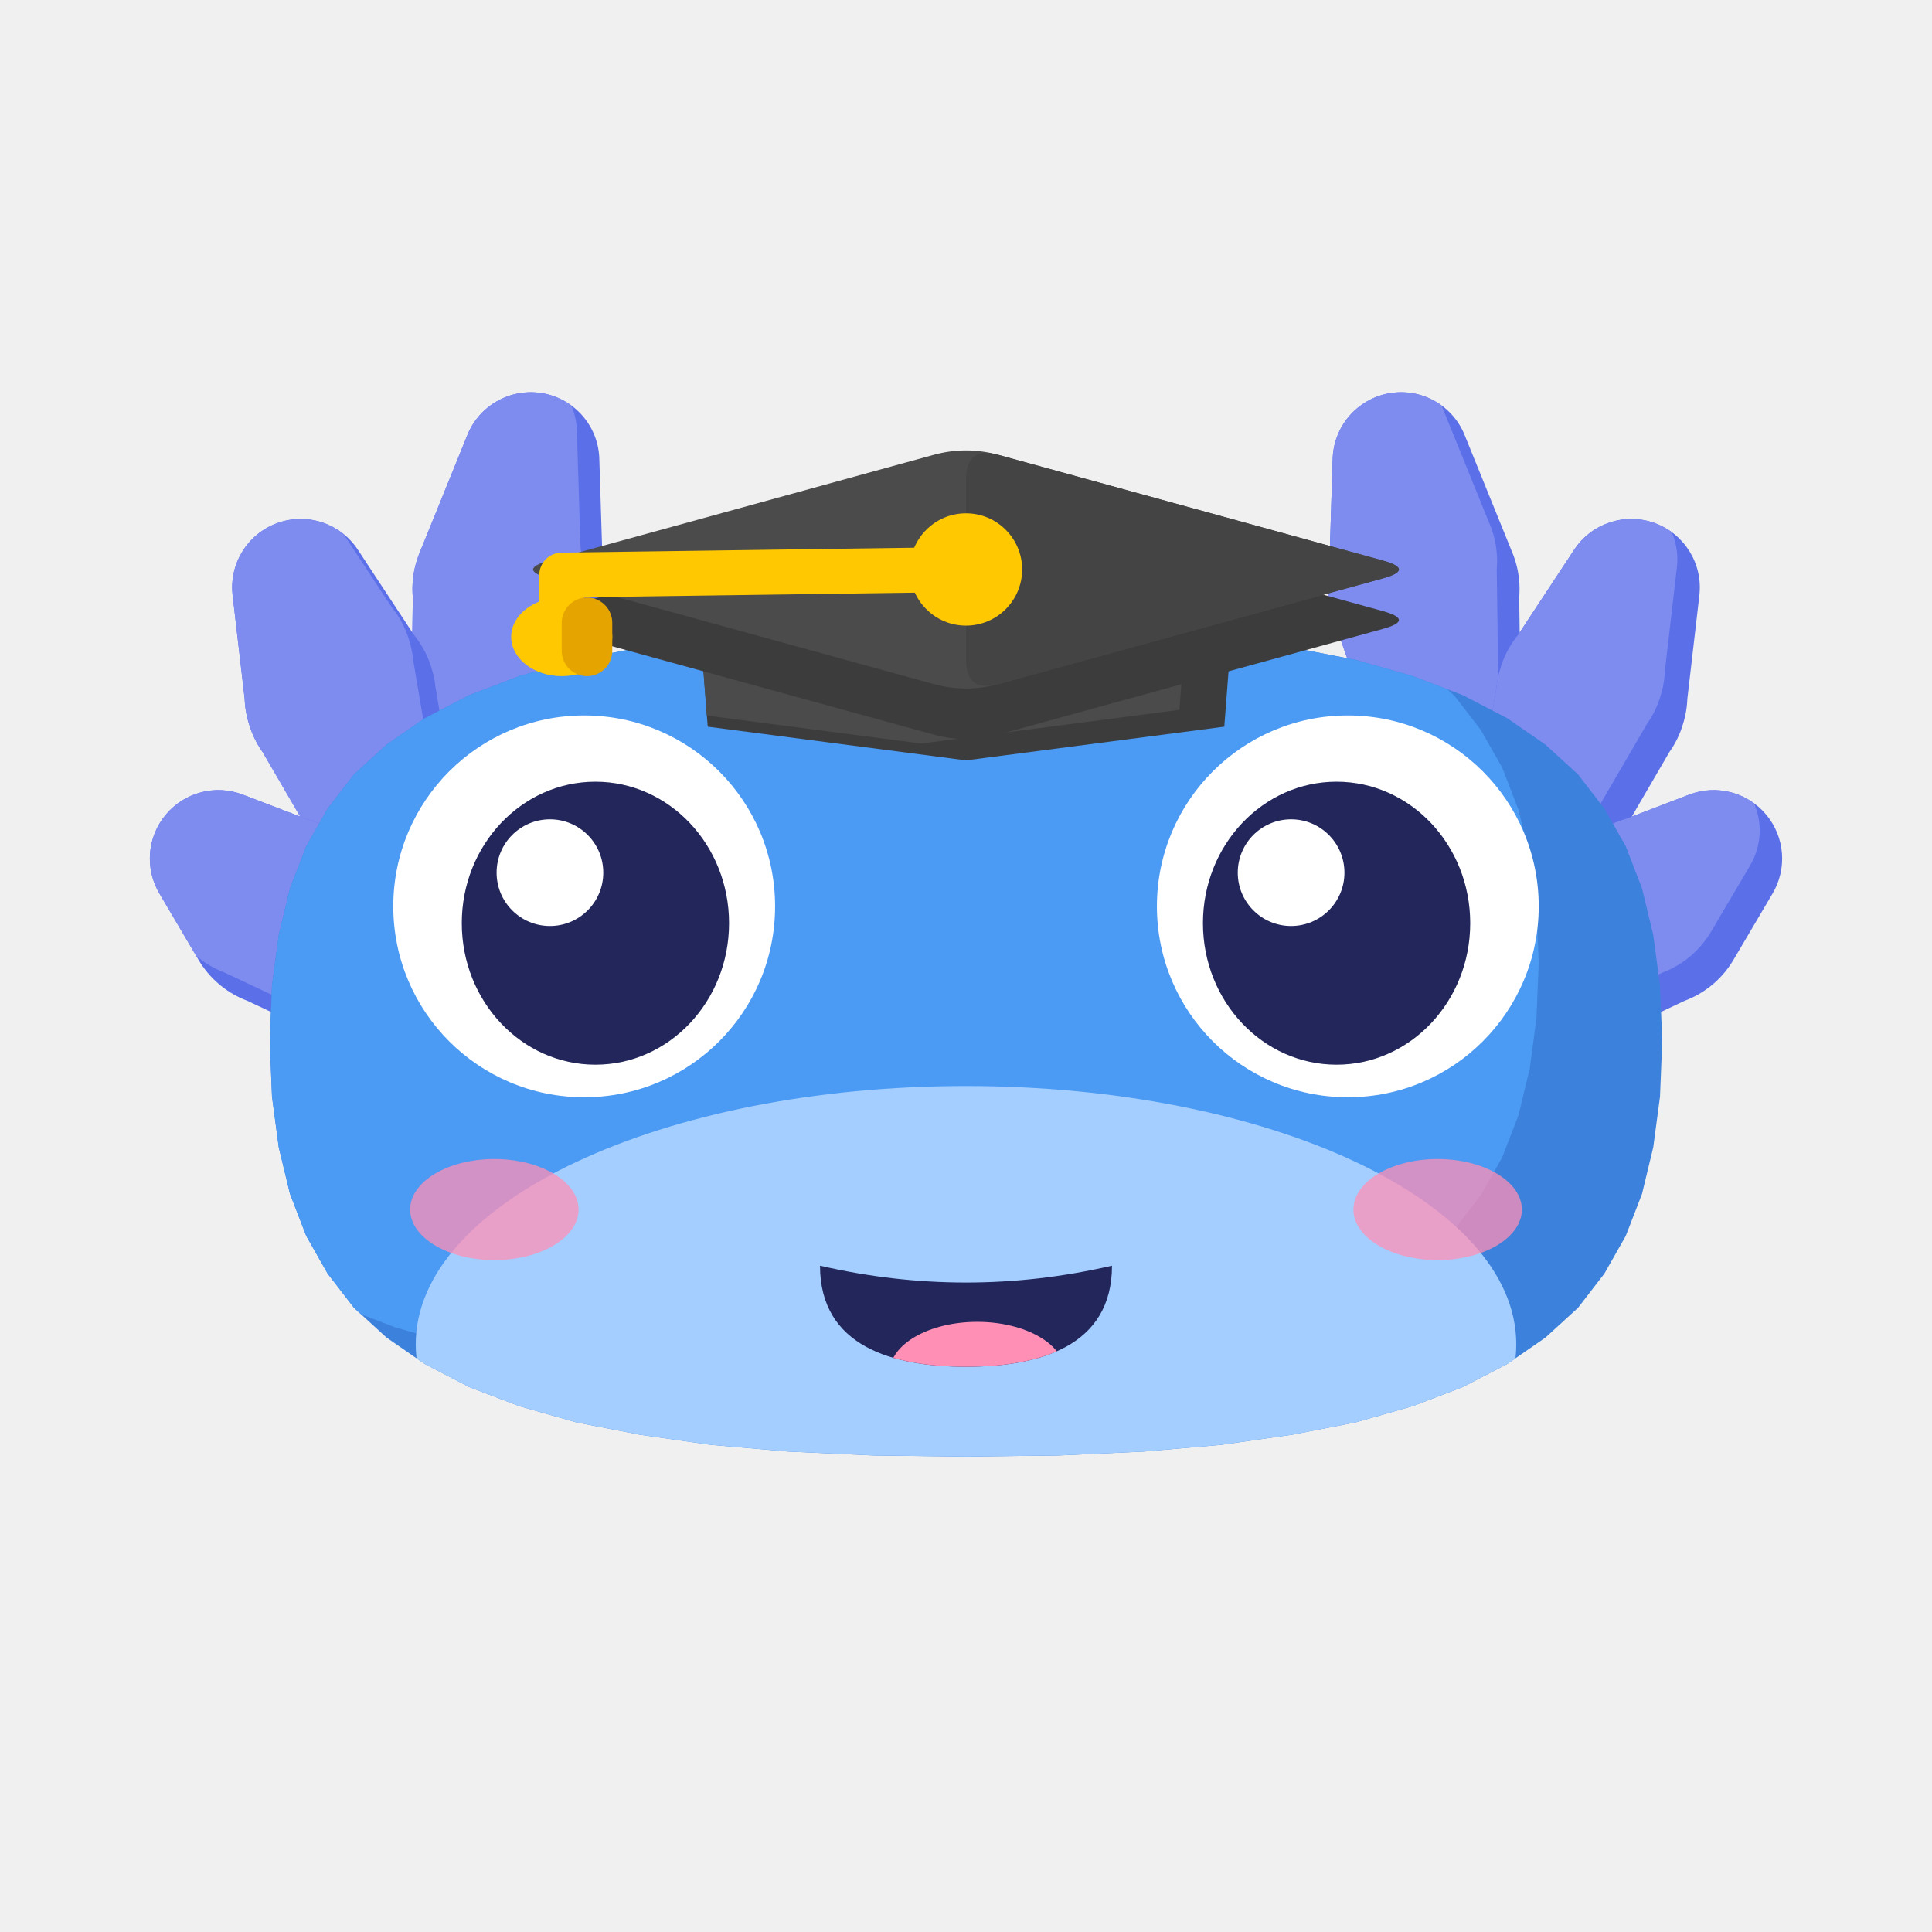
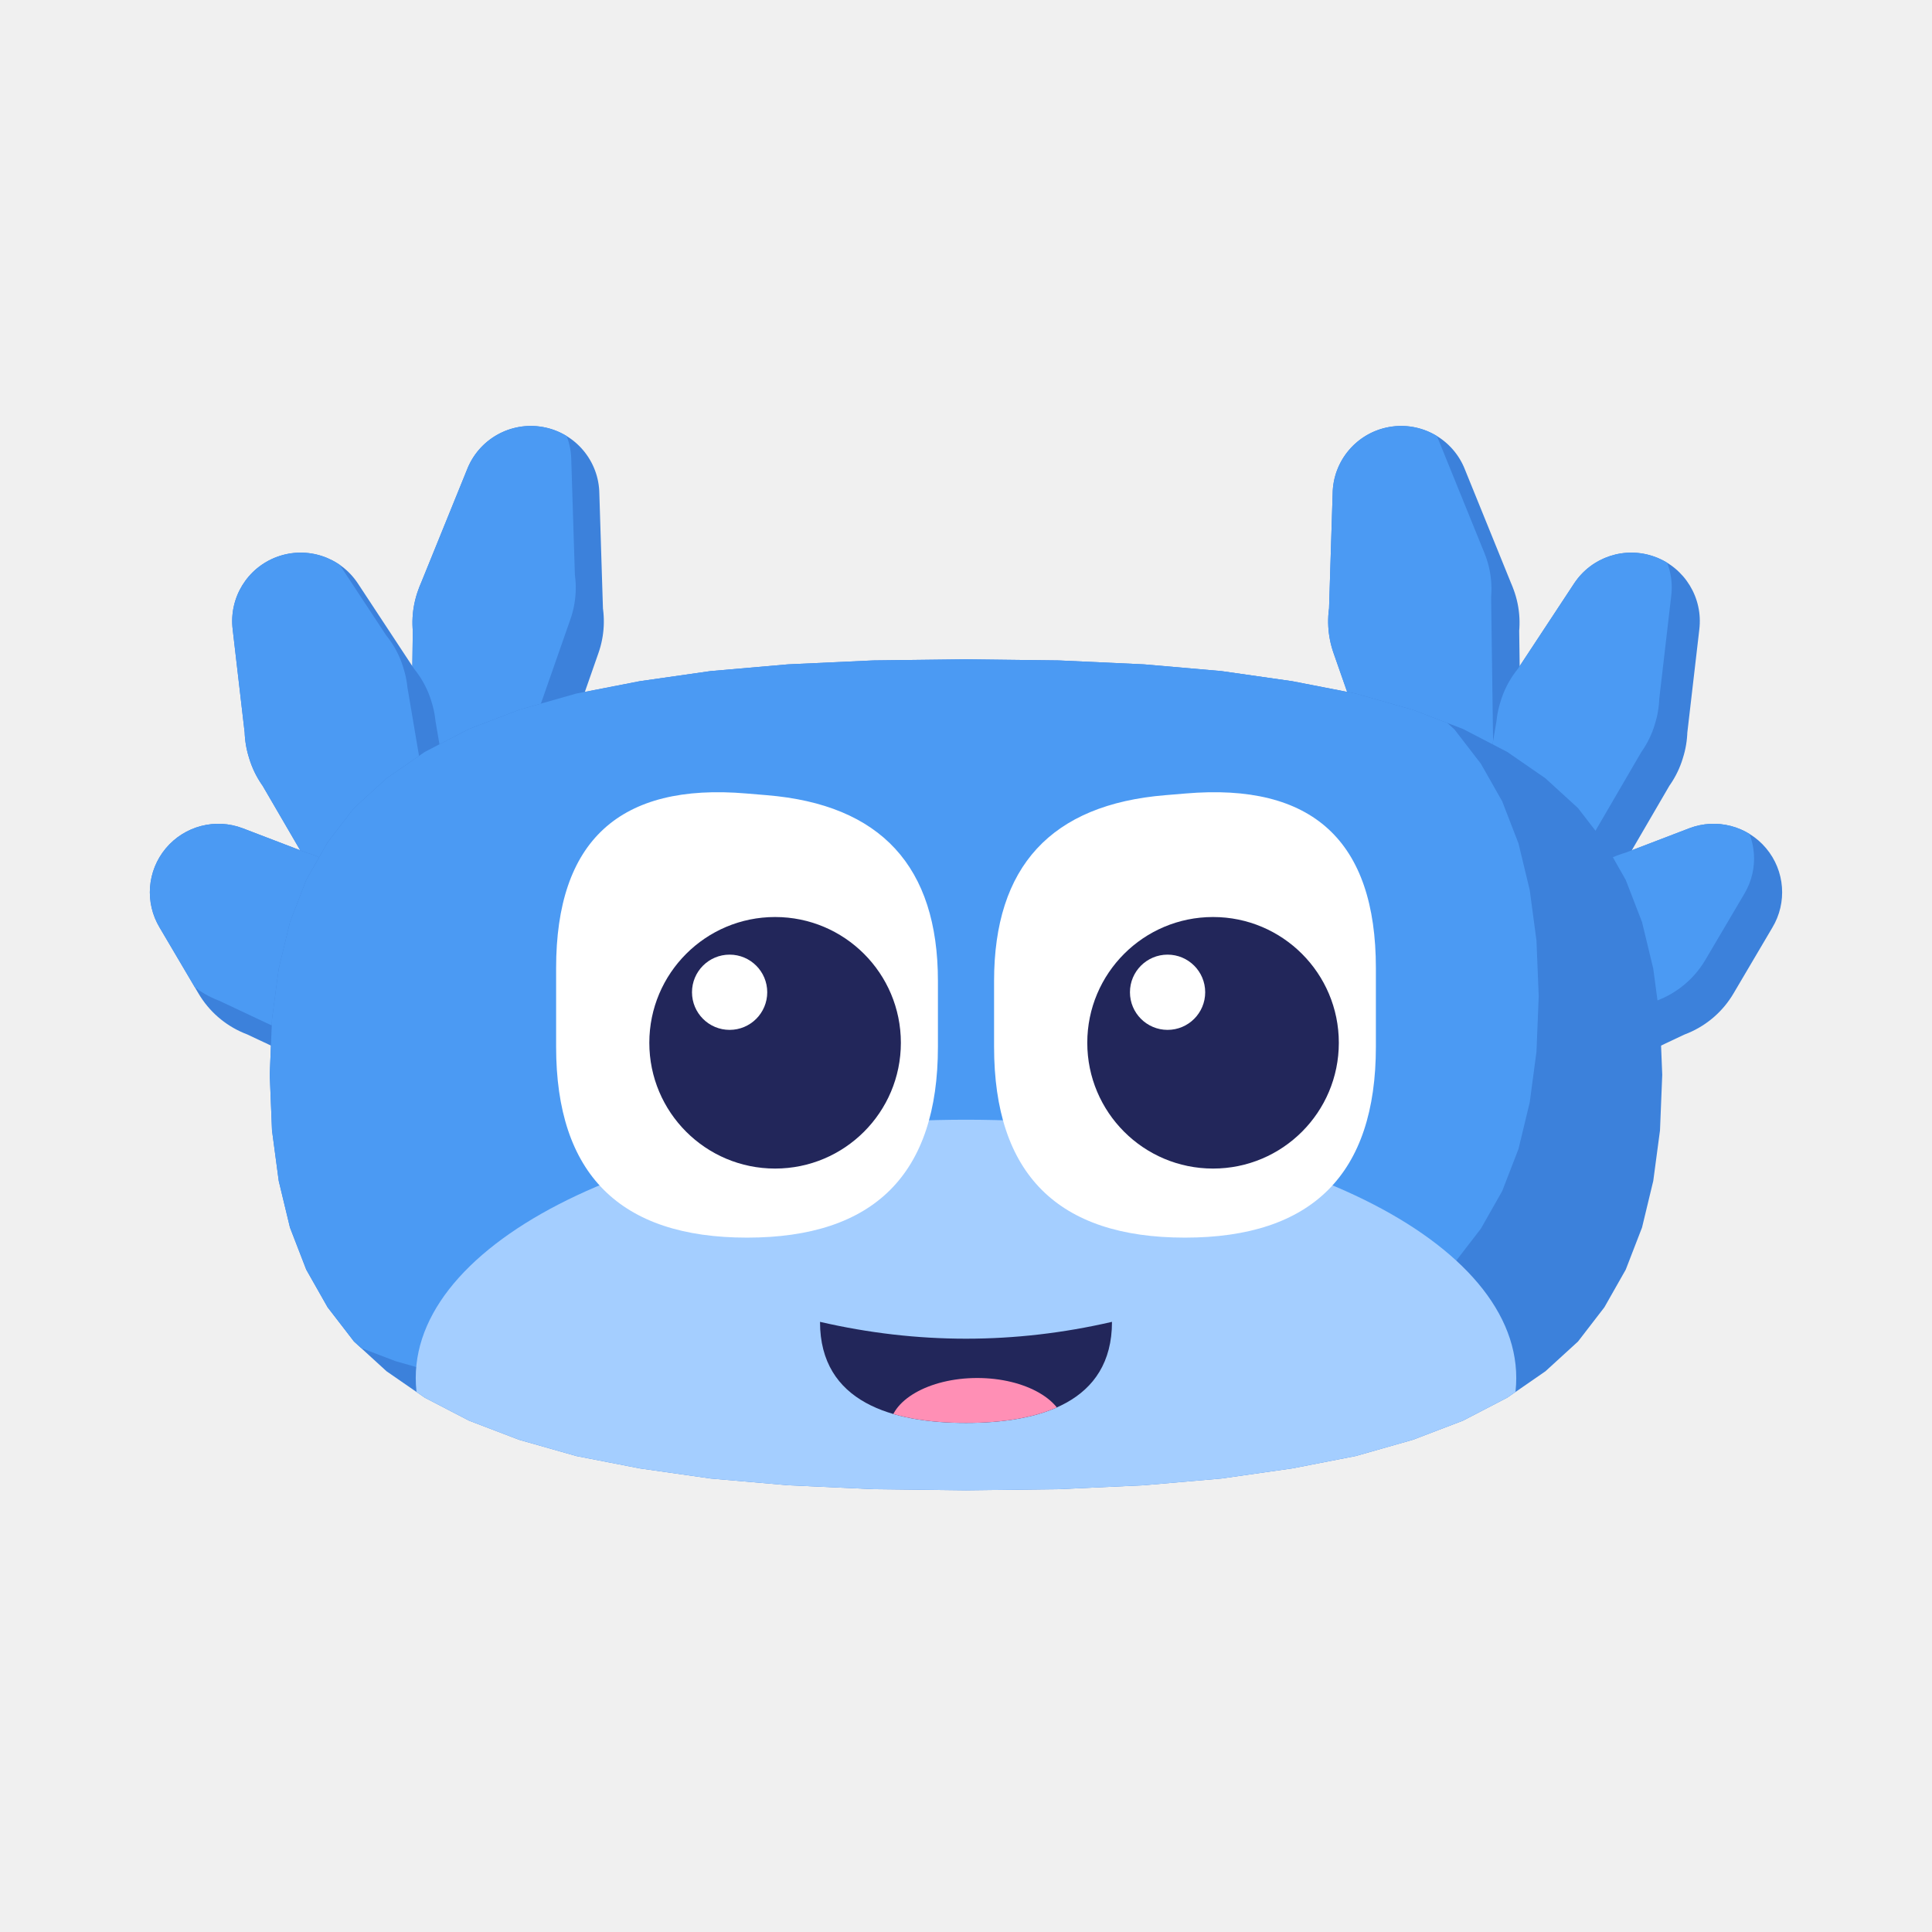
<svg xmlns="http://www.w3.org/2000/svg" viewBox="0 0 64 64" width="64" height="64">
  <g transform="translate(32 33) scale(0.186)">
-     <g transform="translate(-220 -120)">
+     <g transform="translate(-220 -114)">
      <clipPath id="lo1">
        <path d="M154.5 53A17 17 0 1 0 121.5 47.2L121 83.9A11 11 0 0 0 142.4 87.6ZM154.7 24.5A12.2 12.2 0 0 0 131.1 20.3L122.7 41A17 17 0 1 0 155.4 46.8Z" />
      </clipPath>
      <g clip-path="url(#lo1)">
-         <rect x="119" y="10.7" width="38.5" height="86.2" fill="#5B6FE8" />
-         <path d="M154.5 53A17 17 0 1 0 121.5 47.2L121 83.9A11 11 0 0 0 142.4 87.6ZM154.7 24.5A12.2 12.2 0 0 0 131.1 20.3L122.7 41A17 17 0 1 0 155.4 46.8Z" fill="#7E8CF0" transform="translate(-4 -5)" />
+         <rect x="119" y="10.7" width="38.5" height="86.2" fill="#3C81DB" />
+         <path d="M154.5 53A17 17 0 1 0 121.5 47.2L121 83.9A11 11 0 0 0 142.4 87.6ZM154.7 24.5A12.2 12.2 0 0 0 131.1 20.3L122.7 41A17 17 0 1 0 155.4 46.8Z" fill="#4B9AF3" transform="translate(-5 -6)" />
      </g>
      <clipPath id="lo2">
        <path d="M125.3 63.7A17 17 0 1 0 93.9 75.1L110.5 103.6A11 11 0 0 0 130.8 96.2ZM111.7 40.5A12.2 12.2 0 0 0 89.4 48.7L91.7 68.5A17 17 0 1 0 122.7 57.2Z" />
      </clipPath>
      <g clip-path="url(#lo2)">
-         <rect x="87.4" y="33.1" width="45.6" height="77.9" fill="#5B6FE8" />
-         <path d="M125.3 63.7A17 17 0 1 0 93.9 75.1L110.5 103.6A11 11 0 0 0 130.8 96.2ZM111.7 40.5A12.2 12.2 0 0 0 89.4 48.7L91.7 68.5A17 17 0 1 0 122.7 57.2Z" fill="#7E8CF0" transform="translate(-4 -5)" />
+         <rect x="87.4" y="33.1" width="45.6" height="77.9" fill="#3C81DB" />
+         <path d="M125.3 63.7A17 17 0 1 0 93.9 75.1L110.5 103.6A11 11 0 0 0 130.8 96.2ZM111.7 40.5A12.2 12.2 0 0 0 89.4 48.7L91.7 68.5A17 17 0 1 0 122.7 57.2Z" fill="#4B9AF3" transform="translate(-5 -6)" />
      </g>
      <clipPath id="lo3">
        <path d="M111.8 95A17 17 0 1 0 90.7 120.2L111.3 129.9A11 11 0 0 0 125 113.7ZM91.2 84.1A12.2 12.2 0 0 0 76.4 101.8L83.3 113.5A17 17 0 1 0 104 89Z" />
      </clipPath>
      <g clip-path="url(#lo3)">
-         <rect x="72.7" y="81.4" width="56.3" height="51.5" fill="#5B6FE8" />
-         <path d="M111.8 95A17 17 0 1 0 90.7 120.2L111.3 129.9A11 11 0 0 0 125 113.7ZM91.2 84.1A12.2 12.2 0 0 0 76.4 101.8L83.3 113.5A17 17 0 1 0 104 89Z" fill="#7E8CF0" transform="translate(-4 -5)" />
+         <rect x="72.7" y="81.4" width="56.3" height="51.5" fill="#3C81DB" />
+         <path d="M111.8 95A17 17 0 1 0 90.7 120.2L111.3 129.9A11 11 0 0 0 125 113.7ZM91.2 84.1A12.2 12.2 0 0 0 76.4 101.8L83.3 113.5A17 17 0 1 0 104 89Z" fill="#4B9AF3" transform="translate(-5 -6)" />
      </g>
      <clipPath id="lo4">
        <path d="M318.5 47.2A17 17 0 1 0 285.5 53L297.6 87.6A11 11 0 0 0 319 83.9ZM308.9 20.3A12.2 12.2 0 0 0 285.3 24.5L284.6 46.8A17 17 0 1 0 317.3 41Z" />
      </clipPath>
      <g clip-path="url(#lo4)">
-         <rect x="282.5" y="10.7" width="38.5" height="86.2" fill="#5B6FE8" />
-         <path d="M318.5 47.2A17 17 0 1 0 285.5 53L297.6 87.6A11 11 0 0 0 319 83.9ZM308.9 20.3A12.2 12.2 0 0 0 285.3 24.5L284.6 46.8A17 17 0 1 0 317.3 41Z" fill="#7E8CF0" transform="translate(-4 -5)" />
+         <rect x="282.5" y="10.7" width="38.5" height="86.2" fill="#3C81DB" />
+         <path d="M318.5 47.2A17 17 0 1 0 285.5 53L297.6 87.6A11 11 0 0 0 319 83.9ZM308.9 20.3A12.2 12.2 0 0 0 285.3 24.5L284.6 46.8A17 17 0 1 0 317.3 41Z" fill="#4B9AF3" transform="translate(-5 -6)" />
      </g>
      <clipPath id="lo5">
        <path d="M346.1 75.1A17 17 0 1 0 314.7 63.7L309.2 96.2A11 11 0 0 0 329.5 103.6ZM350.6 48.7A12.2 12.2 0 0 0 328.3 40.5L317.3 57.2A17 17 0 1 0 348.3 68.5Z" />
      </clipPath>
      <g clip-path="url(#lo5)">
-         <rect x="307.1" y="33.1" width="45.6" height="77.9" fill="#5B6FE8" />
-         <path d="M346.1 75.1A17 17 0 1 0 314.7 63.7L309.2 96.2A11 11 0 0 0 329.5 103.6ZM350.6 48.7A12.2 12.2 0 0 0 328.3 40.5L317.3 57.2A17 17 0 1 0 348.3 68.5Z" fill="#7E8CF0" transform="translate(-4 -5)" />
+         <rect x="307.1" y="33.1" width="45.6" height="77.9" fill="#3C81DB" />
+         <path d="M346.1 75.1A17 17 0 1 0 314.7 63.7L309.2 96.2A11 11 0 0 0 329.5 103.6ZM350.6 48.7A12.2 12.2 0 0 0 328.3 40.5L317.3 57.2A17 17 0 1 0 348.3 68.5Z" fill="#4B9AF3" transform="translate(-5 -6)" />
      </g>
      <clipPath id="lo6">
        <path d="M349.3 120.2A17 17 0 1 0 328.2 95L315 113.7A11 11 0 0 0 328.7 129.9ZM363.6 101.8A12.2 12.2 0 0 0 348.8 84.1L336 89A17 17 0 1 0 356.7 113.5Z" />
      </clipPath>
      <g clip-path="url(#lo6)">
-         <rect x="311" y="81.4" width="56.3" height="51.5" fill="#5B6FE8" />
-         <path d="M349.3 120.2A17 17 0 1 0 328.2 95L315 113.7A11 11 0 0 0 328.7 129.9ZM363.6 101.8A12.2 12.2 0 0 0 348.8 84.1L336 89A17 17 0 1 0 356.7 113.5Z" fill="#7E8CF0" transform="translate(-4 -5)" />
+         <rect x="311" y="81.4" width="56.3" height="51.5" fill="#3C81DB" />
+         <path d="M349.3 120.2A17 17 0 1 0 328.2 95L315 113.7A11 11 0 0 0 328.7 129.9ZM363.6 101.8A12.2 12.2 0 0 0 348.8 84.1L336 89A17 17 0 1 0 356.7 113.5Z" fill="#4B9AF3" transform="translate(-5 -6)" />
      </g>
      <clipPath id="lo7">
-         <path d="M220 54L203.5 54.2L188.3 54.9L174.5 56.1L161.9 57.9L150.6 60.1L140.4 63L131.5 66.4L123.6 70.5L116.8 75.2L111 80.5L106.3 86.6L102.5 93.3L99.6 100.8L97.6 109.1L96.4 118.1L96 128L96.4 137.9L97.6 146.9L99.6 155.2L102.5 162.7L106.3 169.4L111 175.5L116.8 180.8L123.6 185.5L131.5 189.6L140.4 193L150.6 195.9L161.9 198.1L174.5 199.9L188.3 201.1L203.5 201.8L220 202L236.5 201.8L251.7 201.1L265.5 199.9L278.1 198.1L289.4 195.9L299.6 193L308.5 189.6L316.4 185.5L323.2 180.8L329 175.5L333.7 169.4L337.5 162.7L340.4 155.2L342.4 146.9L343.6 137.9L344 128L343.6 118.1L342.4 109.1L340.4 100.8L337.5 93.3L333.7 86.6L329 80.5L323.2 75.2L316.4 70.5L308.5 66.4L299.6 63L289.4 60.1L278.1 57.9L265.5 56.1L251.7 54.9L236.5 54.2L220 54ZM192 104A40 40 0 1 0 112 104A40 40 0 1 0 192 104ZM328 104A40 40 0 1 0 248 104A40 40 0 1 0 328 104Z" />
+         <path d="M220 54L203.5 54.2L188.3 54.9L174.5 56.1L161.9 57.9L150.6 60.1L140.4 63L131.5 66.4L123.6 70.5L116.8 75.2L111 80.5L106.3 86.6L102.5 93.3L99.6 100.8L97.6 109.1L96.4 118.1L96 128L96.4 137.9L97.6 146.9L99.6 155.2L102.5 162.7L106.3 169.4L111 175.5L116.8 180.8L123.6 185.5L131.5 189.6L140.4 193L150.6 195.9L161.9 198.1L174.5 199.9L188.3 201.1L203.5 201.8L220 202L236.5 201.8L251.7 201.1L265.5 199.9L278.1 198.1L289.4 195.9L299.6 193L308.5 189.6L316.4 185.5L323.2 180.8L329 175.5L333.7 169.4L337.5 162.7L340.4 155.2L342.4 146.9L343.6 137.9L344 128L343.6 118.1L342.4 109.1L340.4 100.8L337.5 93.3L333.7 86.6L329 80.5L323.2 75.2L316.4 70.5L308.5 66.4L299.6 63L289.4 60.1L278.1 57.9L265.5 56.1L251.7 54.9L236.5 54.2L220 54Z" />
      </clipPath>
      <g clip-path="url(#lo7)">
        <rect x="94" y="52" width="252" height="152" fill="#3C81DB" />
-         <path d="M220 54L203.5 54.2L188.3 54.9L174.5 56.1L161.9 57.9L150.6 60.1L140.4 63L131.5 66.4L123.6 70.5L116.8 75.2L111 80.5L106.3 86.6L102.5 93.3L99.6 100.8L97.6 109.1L96.4 118.1L96 128L96.4 137.9L97.6 146.9L99.6 155.2L102.5 162.7L106.3 169.4L111 175.5L116.8 180.8L123.6 185.5L131.5 189.6L140.4 193L150.6 195.9L161.9 198.1L174.5 199.9L188.3 201.1L203.5 201.8L220 202L236.5 201.8L251.7 201.1L265.5 199.9L278.1 198.1L289.4 195.9L299.6 193L308.5 189.6L316.4 185.5L323.2 180.8L329 175.5L333.7 169.4L337.5 162.7L340.4 155.2L342.4 146.9L343.6 137.9L344 128L343.6 118.1L342.4 109.1L340.4 100.8L337.5 93.3L333.7 86.6L329 80.5L323.2 75.2L316.4 70.5L308.5 66.4L299.6 63L289.4 60.1L278.1 57.9L265.5 56.1L251.7 54.9L236.5 54.2L220 54ZM192 104A40 40 0 1 0 112 104A40 40 0 1 0 192 104ZM328 104A40 40 0 1 0 248 104A40 40 0 1 0 328 104Z" fill="#4B9AF3" transform="translate(-22 -14)" />
+         <path d="M220 54L203.5 54.2L188.3 54.9L174.5 56.1L161.9 57.9L150.6 60.1L140.4 63L131.5 66.4L123.6 70.5L116.8 75.2L111 80.5L106.3 86.6L102.5 93.3L99.6 100.8L97.6 109.1L96.4 118.1L96 128L96.4 137.9L97.6 146.9L99.6 155.2L102.5 162.7L106.3 169.4L111 175.5L116.8 180.8L123.6 185.5L131.5 189.6L140.4 193L150.6 195.9L161.9 198.1L174.5 199.9L188.3 201.1L203.5 201.8L220 202L236.5 201.8L251.7 201.1L265.5 199.9L278.1 198.1L289.4 195.9L299.6 193L308.5 189.6L316.4 185.5L323.2 180.8L329 175.5L333.7 169.4L337.5 162.7L340.4 155.2L342.4 146.9L343.6 137.9L344 128L343.6 118.1L342.4 109.1L340.4 100.8L337.5 93.3L333.7 86.6L329 80.5L323.2 75.2L316.4 70.5L308.5 66.4L299.6 63L289.4 60.1L278.1 57.9L265.5 56.1L251.7 54.9L236.5 54.2L220 54Z" fill="#4B9AF3" transform="translate(-22 -14)" />
        <ellipse cx="220" cy="182" rx="98" ry="46" fill="#A4CEFF" />
      </g>
-       <ellipse cx="136" cy="158" rx="15" ry="9" fill="#FF8FB5" opacity=".75" />
-       <ellipse cx="304" cy="158" rx="15" ry="9" fill="#FF8FB5" opacity=".75" />
-       <circle cx="152" cy="104" r="34" fill="#FFFFFF" />
-       <ellipse cx="154" cy="107" rx="23.8" ry="25.2" fill="#22265A" />
-       <circle cx="145.9" cy="98" r="9.5" fill="#FFFFFF" />
-       <circle cx="288" cy="104" r="34" fill="#FFFFFF" />
-       <ellipse cx="286" cy="107" rx="23.8" ry="25.2" fill="#22265A" />
-       <circle cx="277.9" cy="98" r="9.5" fill="#FFFFFF" />
+       <path d="M215 111.3Q215 80.7 184.5 78.2L180.9 77.9Q147 75 147 109L147 123Q147 157 181 157L181 157Q215 157 215 123Z" fill="#FFFFFF" />
+       <circle cx="186" cy="122.3" r="22.4" fill="#22265A" />
+       <circle cx="177.9" cy="113.3" r="6.7" fill="#FFFFFF" />
+       <path d="M225 111.3Q225 80.7 255.5 78.2L259.1 77.9Q293 75 293 109L293 123Q293 157 259 157L259 157Q225 157 225 123Z" fill="#FFFFFF" />
+       <circle cx="264" cy="122.3" r="22.4" fill="#22265A" />
+       <circle cx="255.9" cy="113.3" r="6.7" fill="#FFFFFF" />
      <clipPath id="lo8">
-         <path d="M194 168Q220 174 246 168C246 182.4 233 186 220 186C207 186 194 182.4 194 168Z" />
+         <path d="M194 172Q220 178 246 172C246 186.4 233 190 220 190C207 190 194 186.4 194 172Z" />
      </clipPath>
      <g clip-path="url(#lo8)">
-         <path d="M194 168Q220 174 246 168C246 182.4 233 186 220 186C207 186 194 182.4 194 168Z" fill="#22265A" />
-         <ellipse cx="222" cy="187" rx="15.6" ry="9" fill="#FF8FB5" />
+         <path d="M194 172Q220 178 246 172C246 186.4 233 190 220 190C207 190 194 186.4 194 172Z" fill="#22265A" />
+         <ellipse cx="222" cy="191" rx="15.6" ry="9" fill="#FF8FB5" />
      </g>
-       <clipPath id="lo9">
-         <path d="M220 78L266 72L268 46L172 46L174 72Z" />
-       </clipPath>
-       <g clip-path="url(#lo9)">
-         <rect x="170" y="44" width="100" height="36" fill="#3C3C3C" />
-         <path d="M220 78L266 72L268 46L172 46L174 72Z" fill="#4B4B4B" transform="translate(-8 -3)" />
-       </g>
-       <path d="M145.8 54.6Q140 53 145.8 51.4L214.2 32.6Q220 31 225.8 32.6L294.2 51.4Q300 53 294.2 54.6L225.8 73.4Q220 75 214.2 73.4Z" fill="#3C3C3C" />
-       <path d="M145.8 45.6Q140 44 145.8 42.4L214.2 23.6Q220 22 225.8 23.6L294.2 42.4Q300 44 294.2 45.6L225.8 64.4Q220 66 214.2 64.4Z" fill="#4B4B4B" />
-       <path d="M220 28Q220 22 225.8 23.6L294.2 42.4Q300 44 294.2 45.6L225.8 64.4Q220 66 220 60Z" fill="#444444" />
-       <path d="M220 44L148 45L148 52" fill="none" stroke="#FFC800" stroke-width="8" stroke-linecap="round" stroke-linejoin="round" />
-       <rect x="139" y="49" width="18" height="14" rx="9" fill="#FFC800" />
-       <rect x="148" y="49" width="9" height="14" rx="4.5" fill="#E5A400" />
-       <circle cx="220" cy="44" r="10" fill="#FFC800" />
    </g>
  </g>
</svg>
